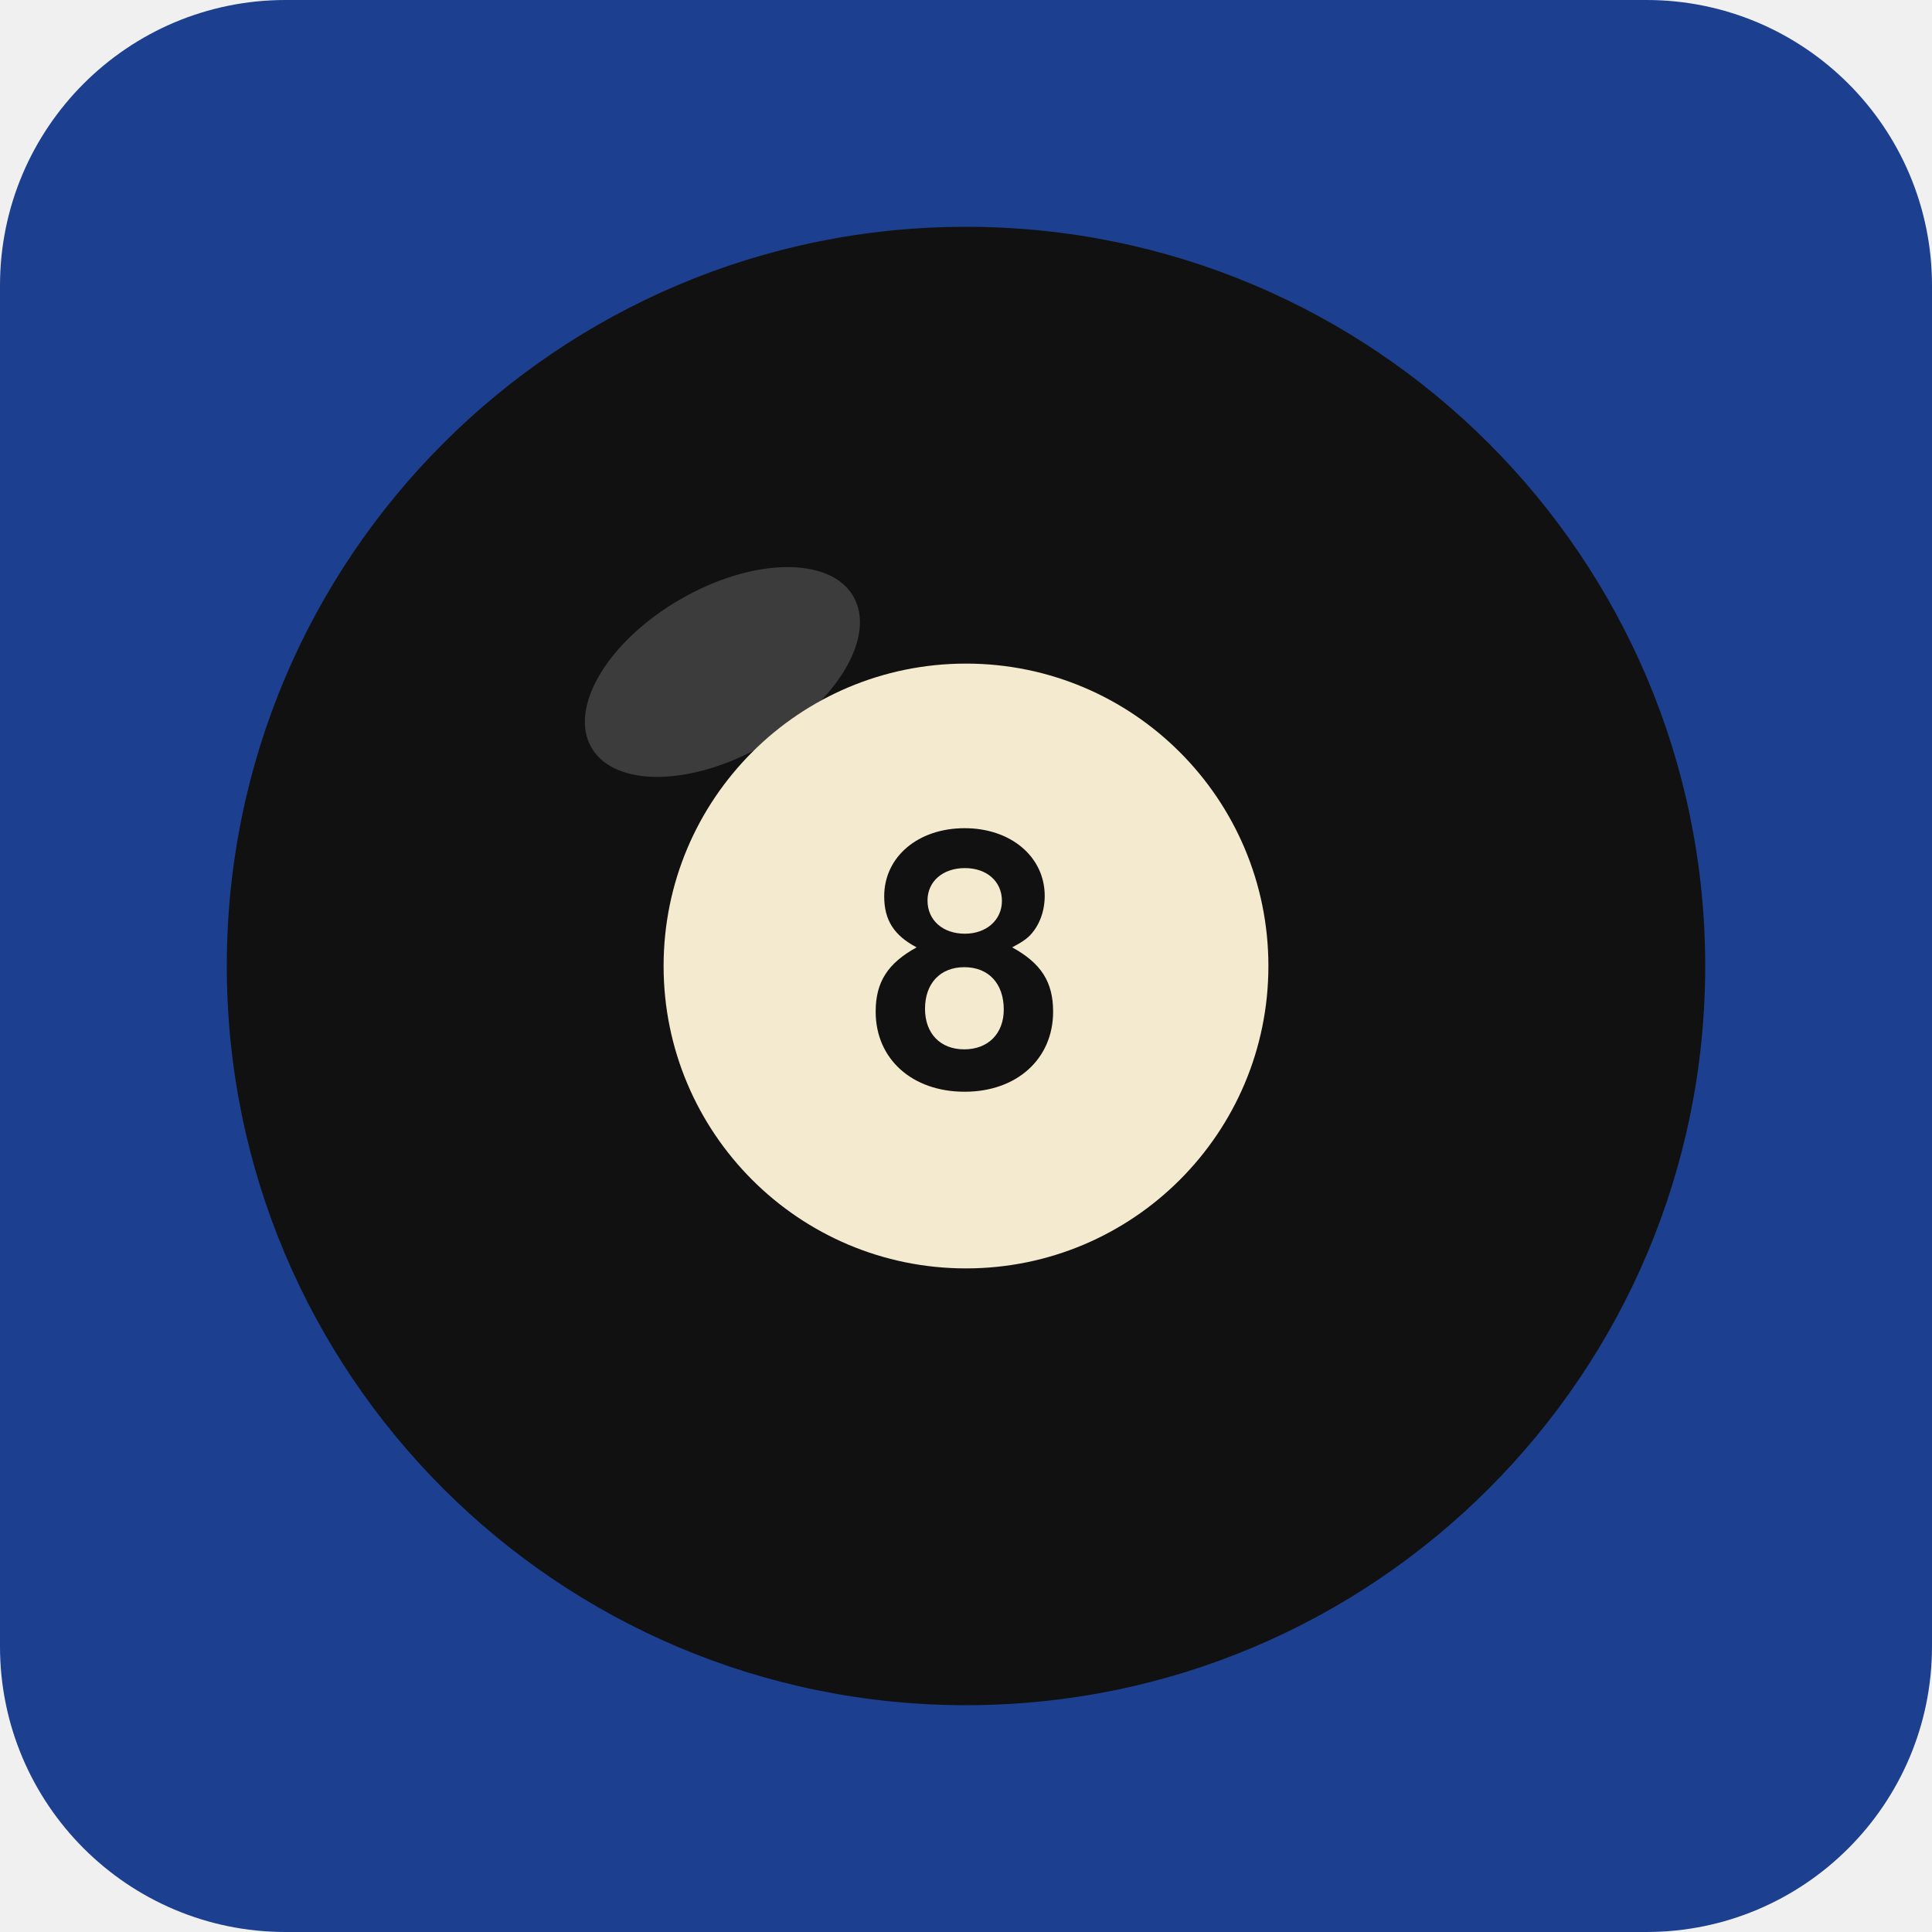
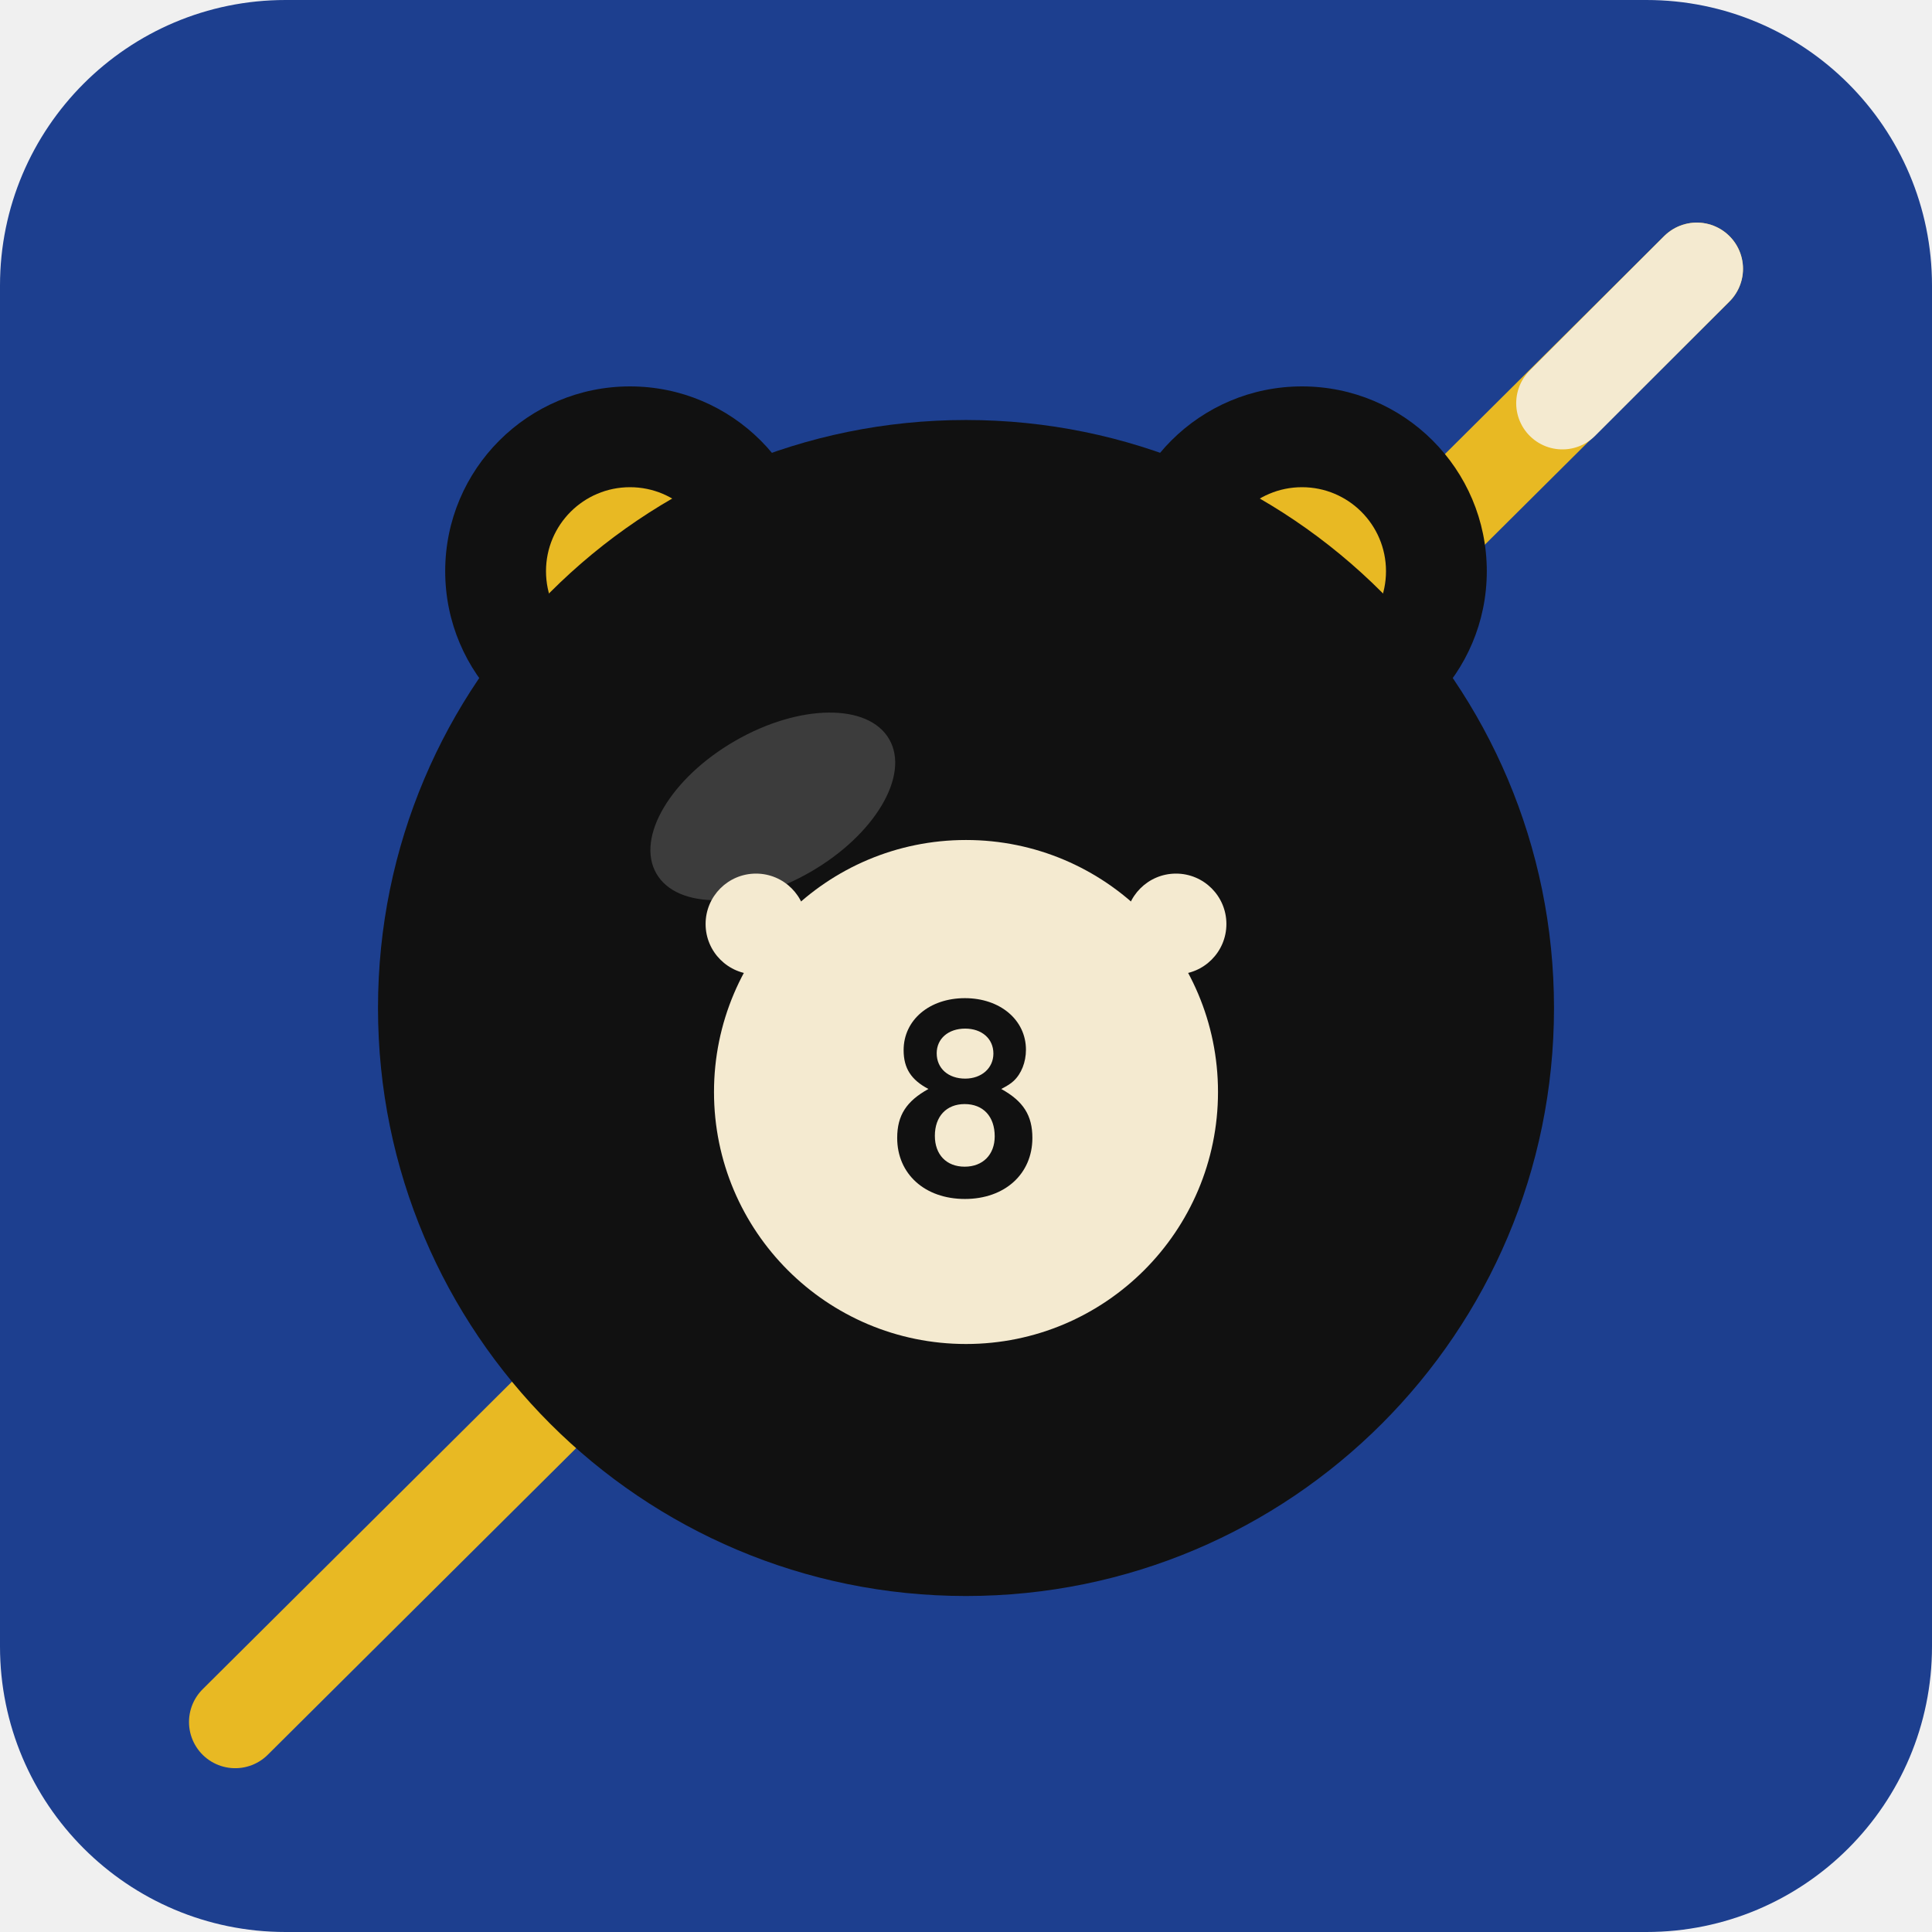
- <svg xmlns="http://www.w3.org/2000/svg" viewBox="0 0 230 230" role="img" aria-label="NYIT Pool 8-ball logo">
+ <svg xmlns="http://www.w3.org/2000/svg" viewBox="0 0 230 230" role="img" aria-label="Bear Break">
  <rect width="230" height="230" rx="34" fill="#1d3f8f" />
-   <circle cx="115" cy="115" r="88" fill="#111" />
-   <ellipse cx="86" cy="80" rx="18" ry="10" fill="#fff" opacity="0.18" transform="rotate(-30 86 80)" />
-   <circle cx="115" cy="115" r="36" fill="#f4ead0" />
-   <text x="115" y="129" text-anchor="middle" font-family="Helvetica, Arial, sans-serif" font-size="42" font-weight="600" fill="#111">8</text>
+   <line x1="28" y1="205" x2="202" y2="32" stroke="#e8b923" stroke-width="11" stroke-linecap="round" />
+   <line x1="186" y1="48" x2="202" y2="32" stroke="#f4ead0" stroke-width="11" stroke-linecap="round" />
+   <circle cx="75" cy="68" r="22" fill="#111" />
+   <circle cx="75" cy="68" r="10" fill="#e8b923" />
+   <circle cx="155" cy="68" r="22" fill="#111" />
+   <circle cx="155" cy="68" r="10" fill="#e8b923" />
+   <circle cx="115" cy="120" r="70" fill="#111" />
+   <ellipse cx="92" cy="96" rx="16" ry="9" fill="#fff" opacity="0.18" transform="rotate(-30 92 96)" />
+   <circle cx="115" cy="130" r="30" fill="#f4ead0" />
+   <circle cx="90" cy="110" r="6" fill="#f4ead0" />
+   <circle cx="140" cy="110" r="6" fill="#f4ead0" />
+   <text x="115" y="142" text-anchor="middle" font-family="Helvetica, Arial, sans-serif" font-size="32" font-weight="600" fill="#111">8</text>
</svg>
